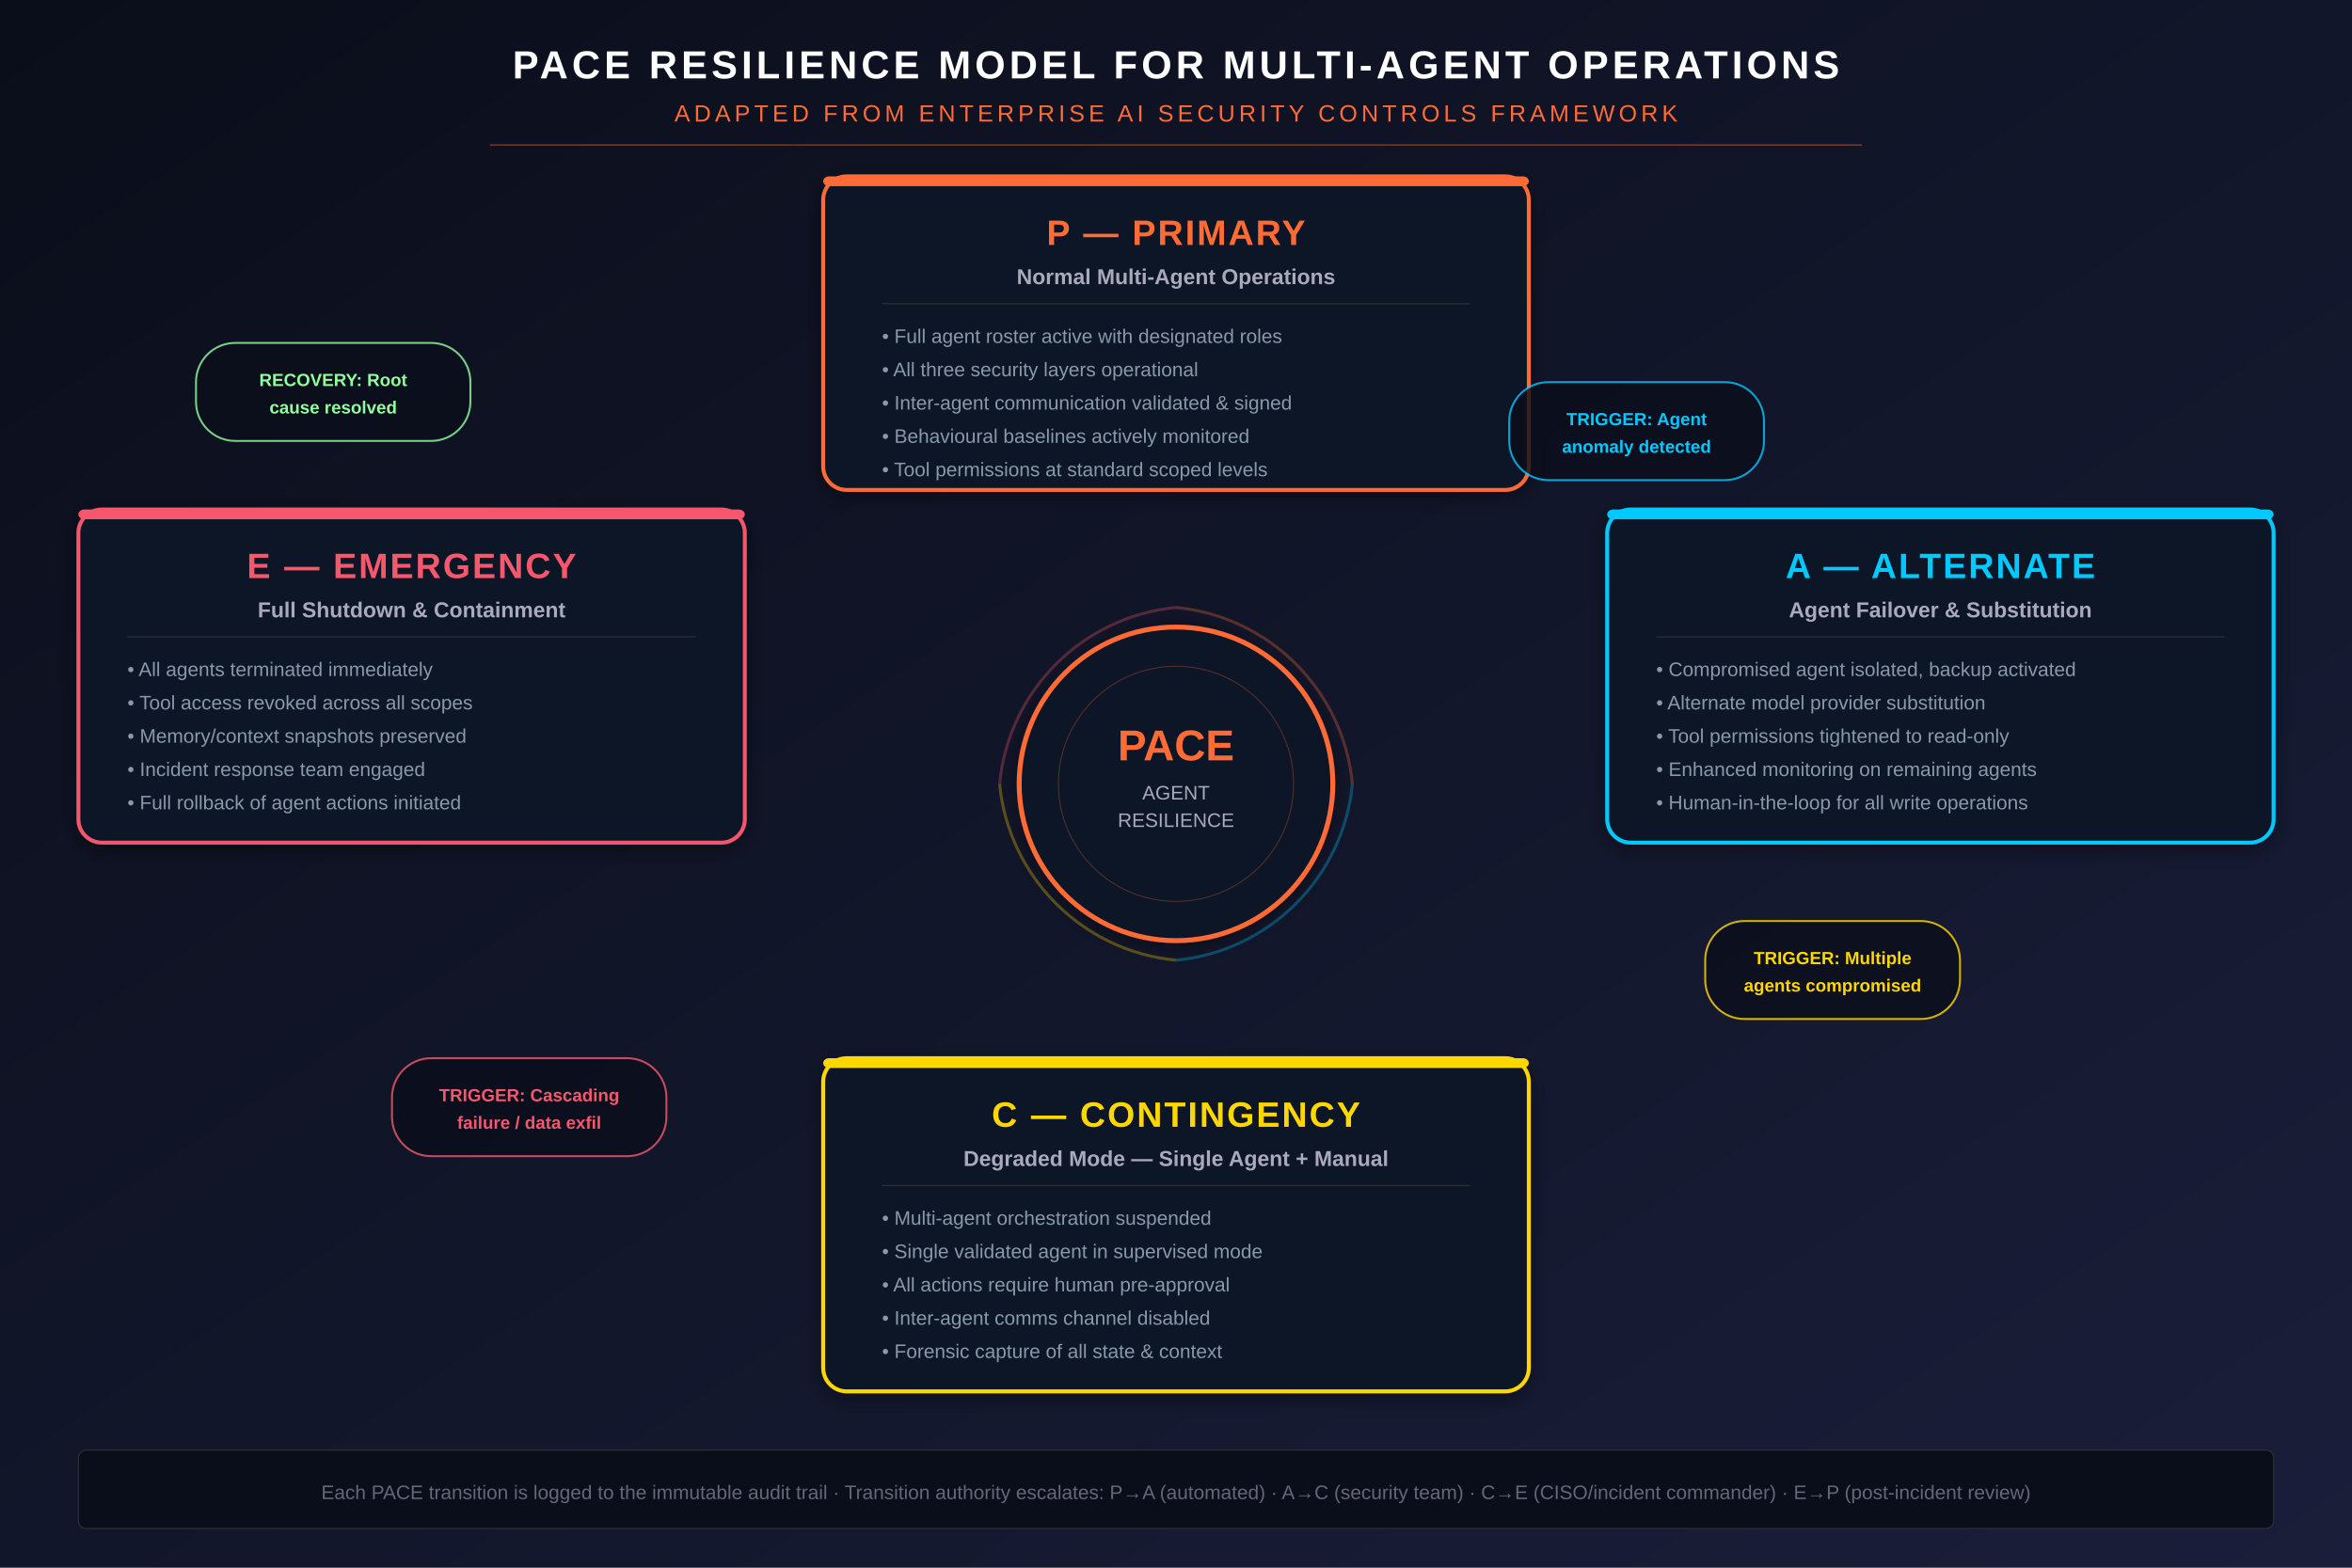
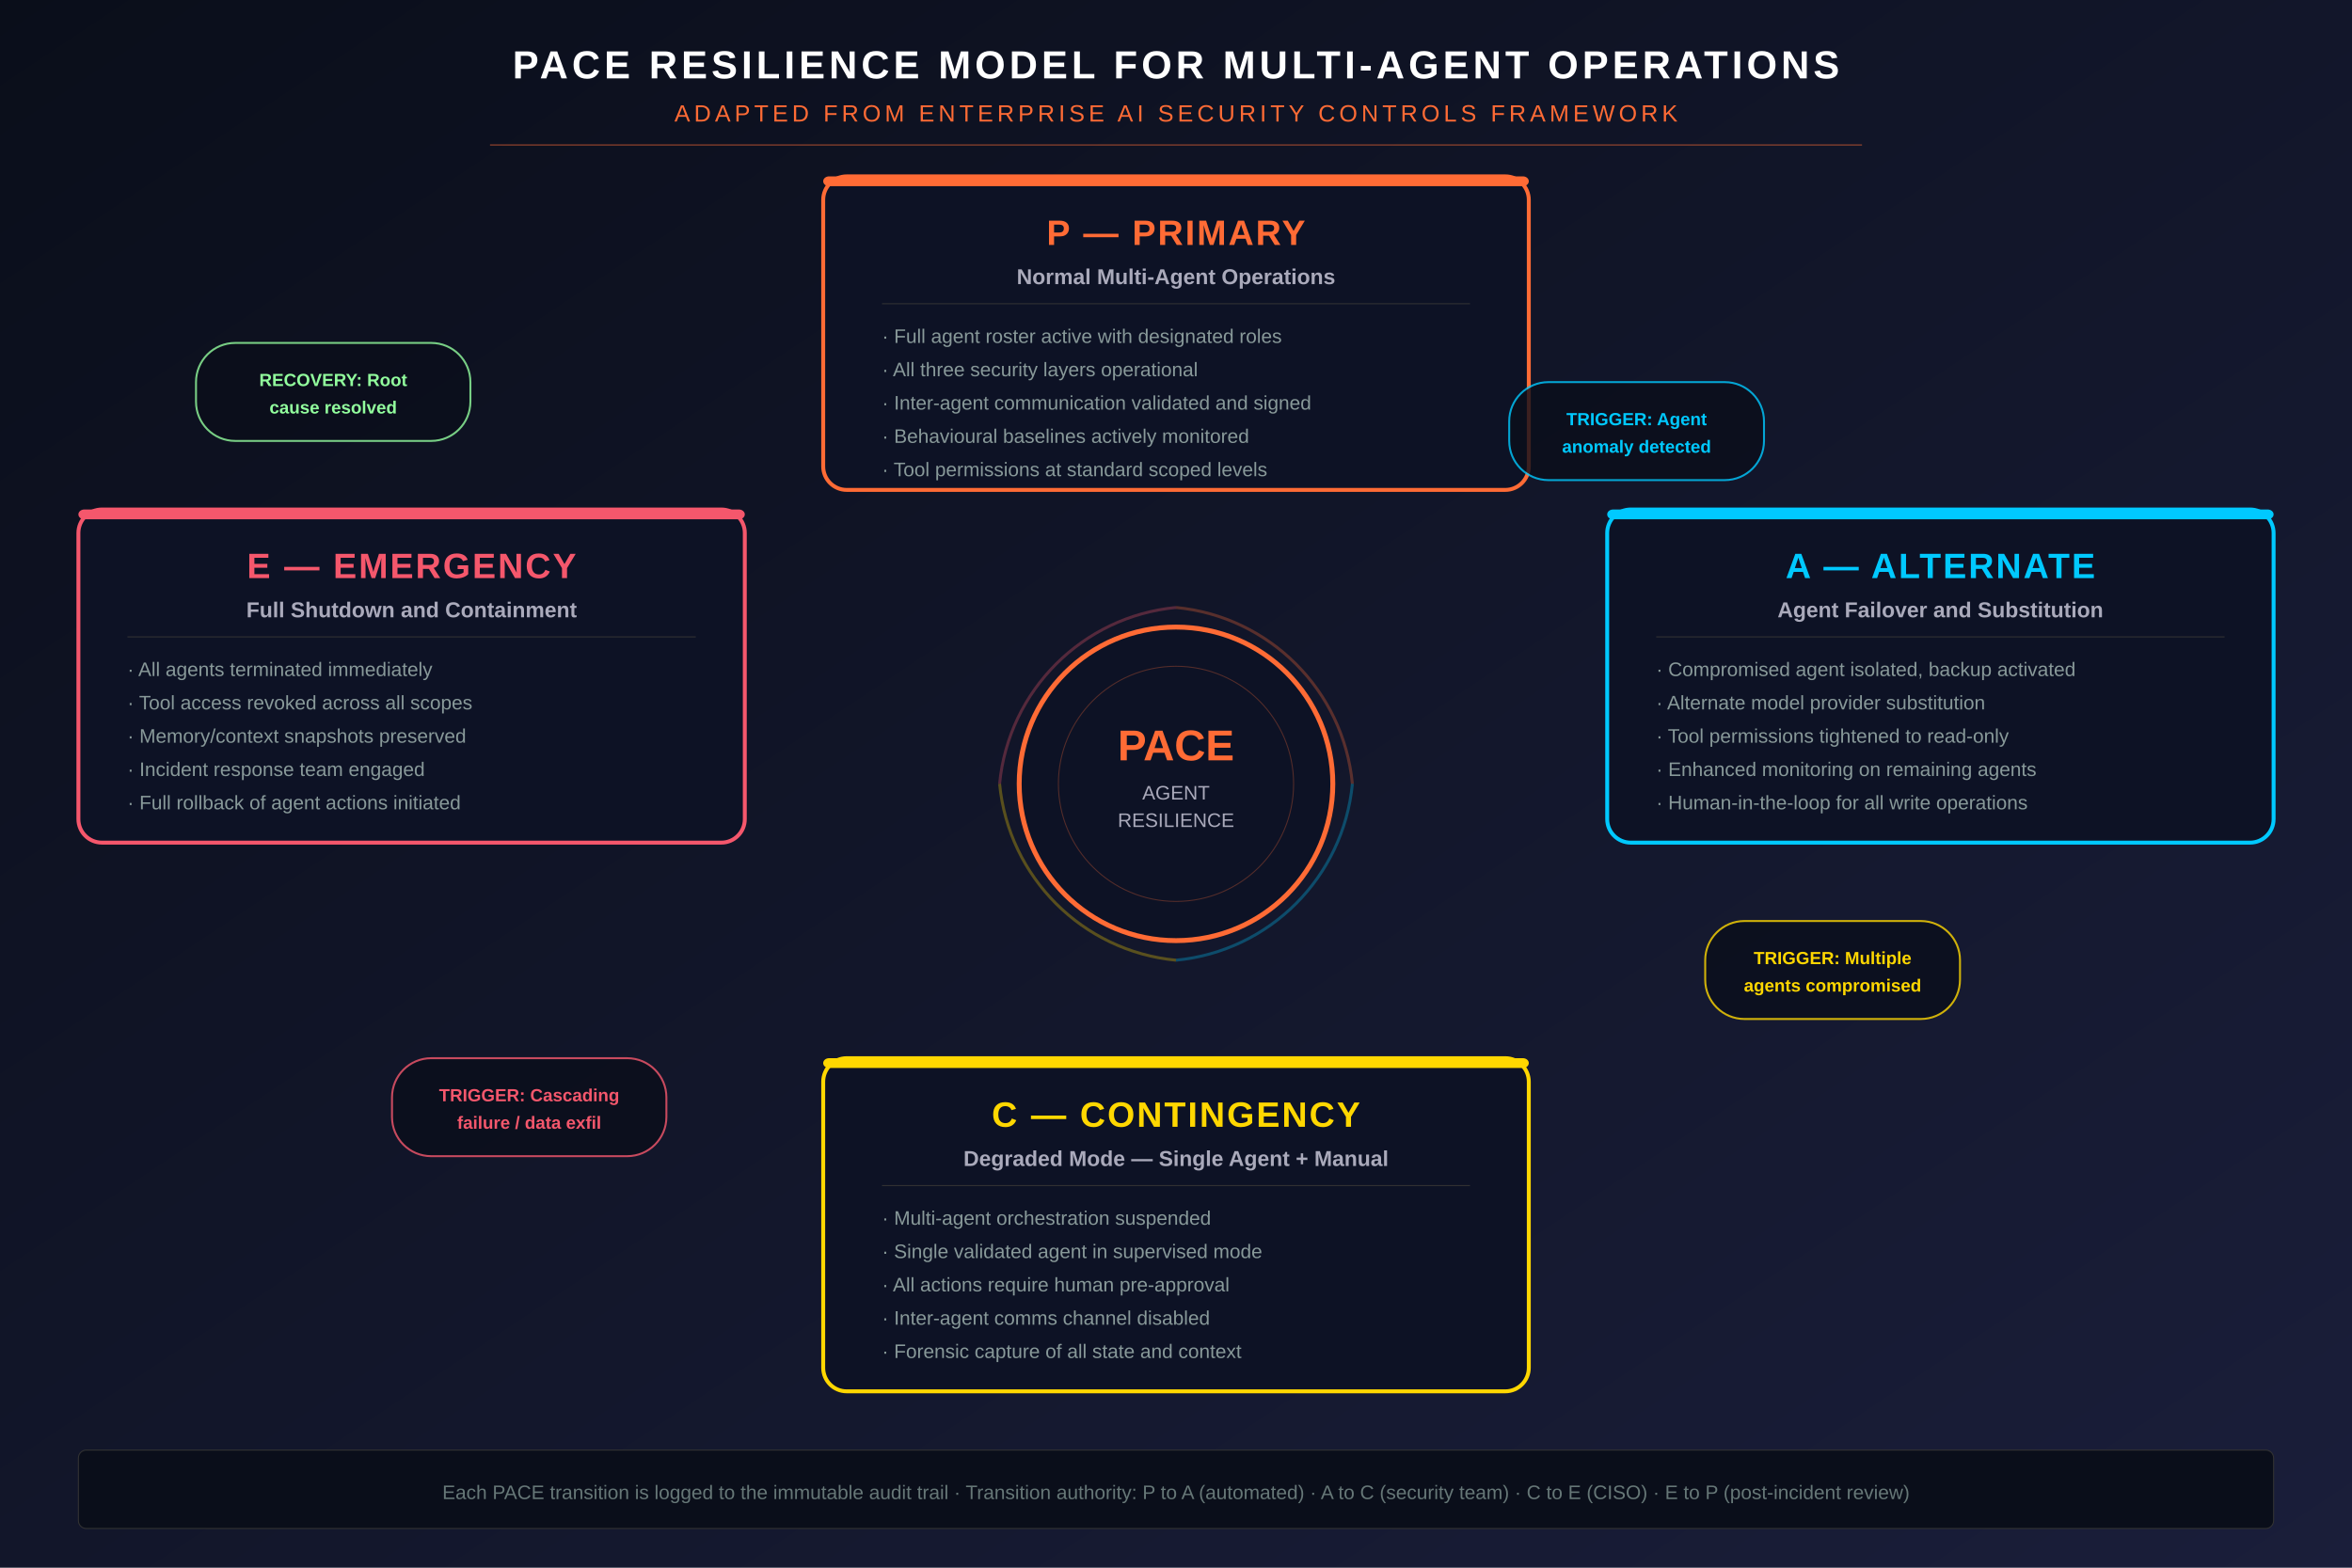
- <svg xmlns="http://www.w3.org/2000/svg" viewBox="0 0 1200 800" font-family="'Segoe UI', 'Helvetica Neue', Arial, sans-serif">
+ <svg xmlns="http://www.w3.org/2000/svg" viewBox="0 0 1200 800">
  <defs>
    <linearGradient id="bg2" x1="0%" y1="0%" x2="100%" y2="100%">
-       <stop offset="0%" style="stop-color:#0a0e1a" />
-       <stop offset="100%" style="stop-color:#1a1e3a" />
+       <stop offset="0%" stop-color="#0a0e1a" />
+       <stop offset="100%" stop-color="#1a1e3a" />
    </linearGradient>
-     <filter id="gl2">
-       <feGaussianBlur stdDeviation="2.5" result="b" />
-       <feMerge>
-         <feMergeNode in="b" />
-         <feMergeNode in="SourceGraphic" />
-       </feMerge>
-     </filter>
-     <filter id="sh2">
-       <feDropShadow dx="0" dy="3" stdDeviation="5" flood-color="#000" flood-opacity="0.4" />
-     </filter>
  </defs>
  <rect width="1200" height="800" fill="url(#bg2)" />
-   <text x="600" y="40" text-anchor="middle" fill="#fff" font-size="20" font-weight="700" letter-spacing="2">PACE RESILIENCE MODEL FOR MULTI-AGENT OPERATIONS</text>
-   <text x="600" y="62" text-anchor="middle" fill="#ff6b35" font-size="12" letter-spacing="2">ADAPTED FROM ENTERPRISE AI SECURITY CONTROLS FRAMEWORK</text>
+   <text x="600" y="40" text-anchor="middle" fill="#ffffff" font-family="Segoe UI, Helvetica Neue, Arial, sans-serif" font-size="20" font-weight="700" letter-spacing="2">PACE RESILIENCE MODEL FOR MULTI-AGENT OPERATIONS</text>
+   <text x="600" y="62" text-anchor="middle" fill="#ff6b35" font-family="Segoe UI, Helvetica Neue, Arial, sans-serif" font-size="12" letter-spacing="2">ADAPTED FROM ENTERPRISE AI SECURITY CONTROLS FRAMEWORK</text>
  <line x1="250" y1="74" x2="950" y2="74" stroke="#ff6b35" stroke-width="0.8" opacity="0.4" />
-   <circle cx="600" cy="400" r="80" fill="#0d1225" stroke="#ff6b35" stroke-width="2.5" filter="url(#sh2)" />
+   <circle cx="600" cy="400" r="80" fill="#0d1225" stroke="#ff6b35" stroke-width="2.5" />
  <circle cx="600" cy="400" r="60" fill="none" stroke="#ff6b35" stroke-width="0.5" opacity="0.3" />
-   <text x="600" y="388" text-anchor="middle" fill="#ff6b35" font-size="22" font-weight="700">PACE</text>
-   <text x="600" y="408" text-anchor="middle" fill="#aab" font-size="10">AGENT</text>
-   <text x="600" y="422" text-anchor="middle" fill="#aab" font-size="10">RESILIENCE</text>
-   <path d="M 600 310 A 100 100 0 0 1 690 400" fill="none" stroke="#ff6b35" stroke-width="1.5" opacity="0.3" marker-end="url(#arrowP)" />
+   <text x="600" y="388" text-anchor="middle" fill="#ff6b35" font-family="Segoe UI, Helvetica Neue, Arial, sans-serif" font-size="22" font-weight="700">PACE</text>
+   <text x="600" y="408" text-anchor="middle" fill="#aaaabb" font-family="Segoe UI, Helvetica Neue, Arial, sans-serif" font-size="10">AGENT</text>
+   <text x="600" y="422" text-anchor="middle" fill="#aaaabb" font-family="Segoe UI, Helvetica Neue, Arial, sans-serif" font-size="10">RESILIENCE</text>
+   <path d="M 600 310 A 100 100 0 0 1 690 400" fill="none" stroke="#ff6b35" stroke-width="1.5" opacity="0.3" />
  <path d="M 690 400 A 100 100 0 0 1 600 490" fill="none" stroke="#00c9ff" stroke-width="1.5" opacity="0.3" />
  <path d="M 600 490 A 100 100 0 0 1 510 400" fill="none" stroke="#ffd700" stroke-width="1.5" opacity="0.3" />
  <path d="M 510 400 A 100 100 0 0 1 600 310" fill="none" stroke="#f5576c" stroke-width="1.5" opacity="0.3" />
-   <g transform="translate(420,90)">
-     <rect width="360" height="160" rx="12" fill="#0d1225" stroke="#ff6b35" stroke-width="2" filter="url(#sh2)" />
-     <rect width="360" height="5" rx="3" fill="#ff6b35" />
-     <text x="180" y="35" text-anchor="middle" fill="#ff6b35" font-size="18" font-weight="700" letter-spacing="1">P — PRIMARY</text>
-     <text x="180" y="55" text-anchor="middle" fill="#aab" font-size="11" font-weight="600">Normal Multi-Agent Operations</text>
-     <line x1="30" y1="65" x2="330" y2="65" stroke="#333" stroke-width="0.5" />
-     <text x="30" y="85" fill="#8899aa" font-size="10">• Full agent roster active with designated roles</text>
-     <text x="30" y="102" fill="#8899aa" font-size="10">• All three security layers operational</text>
-     <text x="30" y="119" fill="#8899aa" font-size="10">• Inter-agent communication validated &amp; signed</text>
-     <text x="30" y="136" fill="#8899aa" font-size="10">• Behavioural baselines actively monitored</text>
-     <text x="30" y="153" fill="#8899aa" font-size="10">• Tool permissions at standard scoped levels</text>
-   </g>
-   <g transform="translate(820,260)">
-     <rect width="340" height="170" rx="12" fill="#0d1225" stroke="#00c9ff" stroke-width="2" filter="url(#sh2)" />
-     <rect width="340" height="5" rx="3" fill="#00c9ff" />
-     <text x="170" y="35" text-anchor="middle" fill="#00c9ff" font-size="18" font-weight="700" letter-spacing="1">A — ALTERNATE</text>
-     <text x="170" y="55" text-anchor="middle" fill="#aab" font-size="11" font-weight="600">Agent Failover &amp; Substitution</text>
-     <line x1="25" y1="65" x2="315" y2="65" stroke="#333" stroke-width="0.5" />
-     <text x="25" y="85" fill="#8899aa" font-size="10">• Compromised agent isolated, backup activated</text>
-     <text x="25" y="102" fill="#8899aa" font-size="10">• Alternate model provider substitution</text>
-     <text x="25" y="119" fill="#8899aa" font-size="10">• Tool permissions tightened to read-only</text>
-     <text x="25" y="136" fill="#8899aa" font-size="10">• Enhanced monitoring on remaining agents</text>
-     <text x="25" y="153" fill="#8899aa" font-size="10">• Human-in-the-loop for all write operations</text>
-   </g>
-   <g transform="translate(420,540)">
-     <rect width="360" height="170" rx="12" fill="#0d1225" stroke="#ffd700" stroke-width="2" filter="url(#sh2)" />
-     <rect width="360" height="5" rx="3" fill="#ffd700" />
-     <text x="180" y="35" text-anchor="middle" fill="#ffd700" font-size="18" font-weight="700" letter-spacing="1">C — CONTINGENCY</text>
-     <text x="180" y="55" text-anchor="middle" fill="#aab" font-size="11" font-weight="600">Degraded Mode — Single Agent + Manual</text>
-     <line x1="30" y1="65" x2="330" y2="65" stroke="#333" stroke-width="0.5" />
-     <text x="30" y="85" fill="#8899aa" font-size="10">• Multi-agent orchestration suspended</text>
-     <text x="30" y="102" fill="#8899aa" font-size="10">• Single validated agent in supervised mode</text>
-     <text x="30" y="119" fill="#8899aa" font-size="10">• All actions require human pre-approval</text>
-     <text x="30" y="136" fill="#8899aa" font-size="10">• Inter-agent comms channel disabled</text>
-     <text x="30" y="153" fill="#8899aa" font-size="10">• Forensic capture of all state &amp; context</text>
-   </g>
-   <g transform="translate(40,260)">
-     <rect width="340" height="170" rx="12" fill="#0d1225" stroke="#f5576c" stroke-width="2" filter="url(#sh2)" />
-     <rect width="340" height="5" rx="3" fill="#f5576c" />
-     <text x="170" y="35" text-anchor="middle" fill="#f5576c" font-size="18" font-weight="700" letter-spacing="1">E — EMERGENCY</text>
-     <text x="170" y="55" text-anchor="middle" fill="#aab" font-size="11" font-weight="600">Full Shutdown &amp; Containment</text>
-     <line x1="25" y1="65" x2="315" y2="65" stroke="#333" stroke-width="0.5" />
-     <text x="25" y="85" fill="#8899aa" font-size="10">• All agents terminated immediately</text>
-     <text x="25" y="102" fill="#8899aa" font-size="10">• Tool access revoked across all scopes</text>
-     <text x="25" y="119" fill="#8899aa" font-size="10">• Memory/context snapshots preserved</text>
-     <text x="25" y="136" fill="#8899aa" font-size="10">• Incident response team engaged</text>
-     <text x="25" y="153" fill="#8899aa" font-size="10">• Full rollback of agent actions initiated</text>
-   </g>
-   <g transform="translate(770,195)">
-     <rect width="130" height="50" rx="20" fill="#0a0e1a" stroke="#00c9ff" stroke-width="1" opacity="0.8" />
-     <text x="65" y="22" text-anchor="middle" fill="#00c9ff" font-size="9" font-weight="600">TRIGGER: Agent</text>
-     <text x="65" y="36" text-anchor="middle" fill="#00c9ff" font-size="9" font-weight="600">anomaly detected</text>
-   </g>
-   <g transform="translate(870,470)">
-     <rect width="130" height="50" rx="20" fill="#0a0e1a" stroke="#ffd700" stroke-width="1" opacity="0.8" />
-     <text x="65" y="22" text-anchor="middle" fill="#ffd700" font-size="9" font-weight="600">TRIGGER: Multiple</text>
-     <text x="65" y="36" text-anchor="middle" fill="#ffd700" font-size="9" font-weight="600">agents compromised</text>
-   </g>
-   <g transform="translate(200,540)">
-     <rect width="140" height="50" rx="20" fill="#0a0e1a" stroke="#f5576c" stroke-width="1" opacity="0.8" />
-     <text x="70" y="22" text-anchor="middle" fill="#f5576c" font-size="9" font-weight="600">TRIGGER: Cascading</text>
-     <text x="70" y="36" text-anchor="middle" fill="#f5576c" font-size="9" font-weight="600">failure / data exfil</text>
-   </g>
-   <g transform="translate(100,175)">
-     <rect width="140" height="50" rx="20" fill="#0a0e1a" stroke="#92fe9d" stroke-width="1" opacity="0.8" />
-     <text x="70" y="22" text-anchor="middle" fill="#92fe9d" font-size="9" font-weight="600">RECOVERY: Root</text>
-     <text x="70" y="36" text-anchor="middle" fill="#92fe9d" font-size="9" font-weight="600">cause resolved</text>
-   </g>
-   <rect x="40" y="740" width="1120" height="40" rx="4" fill="#0a0e1a" stroke="#333" stroke-width="0.5" />
-   <text x="600" y="765" text-anchor="middle" fill="#667" font-size="10">Each PACE transition is logged to the immutable audit trail · Transition authority escalates: P→A (automated) · A→C (security team) · C→E (CISO/incident commander) · E→P (post-incident review)</text>
+   <rect x="420" y="90" width="360" height="160" rx="12" fill="#0d1225" stroke="#ff6b35" stroke-width="2" />
+   <rect x="420" y="90" width="360" height="5" rx="3" fill="#ff6b35" />
+   <text x="600" y="125" text-anchor="middle" fill="#ff6b35" font-family="Segoe UI, Helvetica Neue, Arial, sans-serif" font-size="18" font-weight="700" letter-spacing="1">P — PRIMARY</text>
+   <text x="600" y="145" text-anchor="middle" fill="#aaaabb" font-family="Segoe UI, Helvetica Neue, Arial, sans-serif" font-size="11" font-weight="600">Normal Multi-Agent Operations</text>
+   <line x1="450" y1="155" x2="750" y2="155" stroke="#333333" stroke-width="0.5" />
+   <text x="450" y="175" fill="#889999" font-family="Segoe UI, Helvetica Neue, Arial, sans-serif" font-size="10">· Full agent roster active with designated roles</text>
+   <text x="450" y="192" fill="#889999" font-family="Segoe UI, Helvetica Neue, Arial, sans-serif" font-size="10">· All three security layers operational</text>
+   <text x="450" y="209" fill="#889999" font-family="Segoe UI, Helvetica Neue, Arial, sans-serif" font-size="10">· Inter-agent communication validated and signed</text>
+   <text x="450" y="226" fill="#889999" font-family="Segoe UI, Helvetica Neue, Arial, sans-serif" font-size="10">· Behavioural baselines actively monitored</text>
+   <text x="450" y="243" fill="#889999" font-family="Segoe UI, Helvetica Neue, Arial, sans-serif" font-size="10">· Tool permissions at standard scoped levels</text>
+   <rect x="820" y="260" width="340" height="170" rx="12" fill="#0d1225" stroke="#00c9ff" stroke-width="2" />
+   <rect x="820" y="260" width="340" height="5" rx="3" fill="#00c9ff" />
+   <text x="990" y="295" text-anchor="middle" fill="#00c9ff" font-family="Segoe UI, Helvetica Neue, Arial, sans-serif" font-size="18" font-weight="700" letter-spacing="1">A — ALTERNATE</text>
+   <text x="990" y="315" text-anchor="middle" fill="#aaaabb" font-family="Segoe UI, Helvetica Neue, Arial, sans-serif" font-size="11" font-weight="600">Agent Failover and Substitution</text>
+   <line x1="845" y1="325" x2="1135" y2="325" stroke="#333333" stroke-width="0.5" />
+   <text x="845" y="345" fill="#889999" font-family="Segoe UI, Helvetica Neue, Arial, sans-serif" font-size="10">· Compromised agent isolated, backup activated</text>
+   <text x="845" y="362" fill="#889999" font-family="Segoe UI, Helvetica Neue, Arial, sans-serif" font-size="10">· Alternate model provider substitution</text>
+   <text x="845" y="379" fill="#889999" font-family="Segoe UI, Helvetica Neue, Arial, sans-serif" font-size="10">· Tool permissions tightened to read-only</text>
+   <text x="845" y="396" fill="#889999" font-family="Segoe UI, Helvetica Neue, Arial, sans-serif" font-size="10">· Enhanced monitoring on remaining agents</text>
+   <text x="845" y="413" fill="#889999" font-family="Segoe UI, Helvetica Neue, Arial, sans-serif" font-size="10">· Human-in-the-loop for all write operations</text>
+   <rect x="420" y="540" width="360" height="170" rx="12" fill="#0d1225" stroke="#ffd700" stroke-width="2" />
+   <rect x="420" y="540" width="360" height="5" rx="3" fill="#ffd700" />
+   <text x="600" y="575" text-anchor="middle" fill="#ffd700" font-family="Segoe UI, Helvetica Neue, Arial, sans-serif" font-size="18" font-weight="700" letter-spacing="1">C — CONTINGENCY</text>
+   <text x="600" y="595" text-anchor="middle" fill="#aaaabb" font-family="Segoe UI, Helvetica Neue, Arial, sans-serif" font-size="11" font-weight="600">Degraded Mode — Single Agent + Manual</text>
+   <line x1="450" y1="605" x2="750" y2="605" stroke="#333333" stroke-width="0.5" />
+   <text x="450" y="625" fill="#889999" font-family="Segoe UI, Helvetica Neue, Arial, sans-serif" font-size="10">· Multi-agent orchestration suspended</text>
+   <text x="450" y="642" fill="#889999" font-family="Segoe UI, Helvetica Neue, Arial, sans-serif" font-size="10">· Single validated agent in supervised mode</text>
+   <text x="450" y="659" fill="#889999" font-family="Segoe UI, Helvetica Neue, Arial, sans-serif" font-size="10">· All actions require human pre-approval</text>
+   <text x="450" y="676" fill="#889999" font-family="Segoe UI, Helvetica Neue, Arial, sans-serif" font-size="10">· Inter-agent comms channel disabled</text>
+   <text x="450" y="693" fill="#889999" font-family="Segoe UI, Helvetica Neue, Arial, sans-serif" font-size="10">· Forensic capture of all state and context</text>
+   <rect x="40" y="260" width="340" height="170" rx="12" fill="#0d1225" stroke="#f5576c" stroke-width="2" />
+   <rect x="40" y="260" width="340" height="5" rx="3" fill="#f5576c" />
+   <text x="210" y="295" text-anchor="middle" fill="#f5576c" font-family="Segoe UI, Helvetica Neue, Arial, sans-serif" font-size="18" font-weight="700" letter-spacing="1">E — EMERGENCY</text>
+   <text x="210" y="315" text-anchor="middle" fill="#aaaabb" font-family="Segoe UI, Helvetica Neue, Arial, sans-serif" font-size="11" font-weight="600">Full Shutdown and Containment</text>
+   <line x1="65" y1="325" x2="355" y2="325" stroke="#333333" stroke-width="0.5" />
+   <text x="65" y="345" fill="#889999" font-family="Segoe UI, Helvetica Neue, Arial, sans-serif" font-size="10">· All agents terminated immediately</text>
+   <text x="65" y="362" fill="#889999" font-family="Segoe UI, Helvetica Neue, Arial, sans-serif" font-size="10">· Tool access revoked across all scopes</text>
+   <text x="65" y="379" fill="#889999" font-family="Segoe UI, Helvetica Neue, Arial, sans-serif" font-size="10">· Memory/context snapshots preserved</text>
+   <text x="65" y="396" fill="#889999" font-family="Segoe UI, Helvetica Neue, Arial, sans-serif" font-size="10">· Incident response team engaged</text>
+   <text x="65" y="413" fill="#889999" font-family="Segoe UI, Helvetica Neue, Arial, sans-serif" font-size="10">· Full rollback of agent actions initiated</text>
+   <rect x="770" y="195" width="130" height="50" rx="20" fill="#0a0e1a" stroke="#00c9ff" stroke-width="1" opacity="0.8" />
+   <text x="835" y="217" text-anchor="middle" fill="#00c9ff" font-family="Segoe UI, Helvetica Neue, Arial, sans-serif" font-size="9" font-weight="600">TRIGGER: Agent</text>
+   <text x="835" y="231" text-anchor="middle" fill="#00c9ff" font-family="Segoe UI, Helvetica Neue, Arial, sans-serif" font-size="9" font-weight="600">anomaly detected</text>
+   <rect x="870" y="470" width="130" height="50" rx="20" fill="#0a0e1a" stroke="#ffd700" stroke-width="1" opacity="0.8" />
+   <text x="935" y="492" text-anchor="middle" fill="#ffd700" font-family="Segoe UI, Helvetica Neue, Arial, sans-serif" font-size="9" font-weight="600">TRIGGER: Multiple</text>
+   <text x="935" y="506" text-anchor="middle" fill="#ffd700" font-family="Segoe UI, Helvetica Neue, Arial, sans-serif" font-size="9" font-weight="600">agents compromised</text>
+   <rect x="200" y="540" width="140" height="50" rx="20" fill="#0a0e1a" stroke="#f5576c" stroke-width="1" opacity="0.8" />
+   <text x="270" y="562" text-anchor="middle" fill="#f5576c" font-family="Segoe UI, Helvetica Neue, Arial, sans-serif" font-size="9" font-weight="600">TRIGGER: Cascading</text>
+   <text x="270" y="576" text-anchor="middle" fill="#f5576c" font-family="Segoe UI, Helvetica Neue, Arial, sans-serif" font-size="9" font-weight="600">failure / data exfil</text>
+   <rect x="100" y="175" width="140" height="50" rx="20" fill="#0a0e1a" stroke="#92fe9d" stroke-width="1" opacity="0.8" />
+   <text x="170" y="197" text-anchor="middle" fill="#92fe9d" font-family="Segoe UI, Helvetica Neue, Arial, sans-serif" font-size="9" font-weight="600">RECOVERY: Root</text>
+   <text x="170" y="211" text-anchor="middle" fill="#92fe9d" font-family="Segoe UI, Helvetica Neue, Arial, sans-serif" font-size="9" font-weight="600">cause resolved</text>
+   <rect x="40" y="740" width="1120" height="40" rx="4" fill="#0a0e1a" stroke="#333333" stroke-width="0.5" />
+   <text x="600" y="765" text-anchor="middle" fill="#667777" font-family="Segoe UI, Helvetica Neue, Arial, sans-serif" font-size="10">Each PACE transition is logged to the immutable audit trail · Transition authority: P to A (automated) · A to C (security team) · C to E (CISO) · E to P (post-incident review)</text>
</svg>
